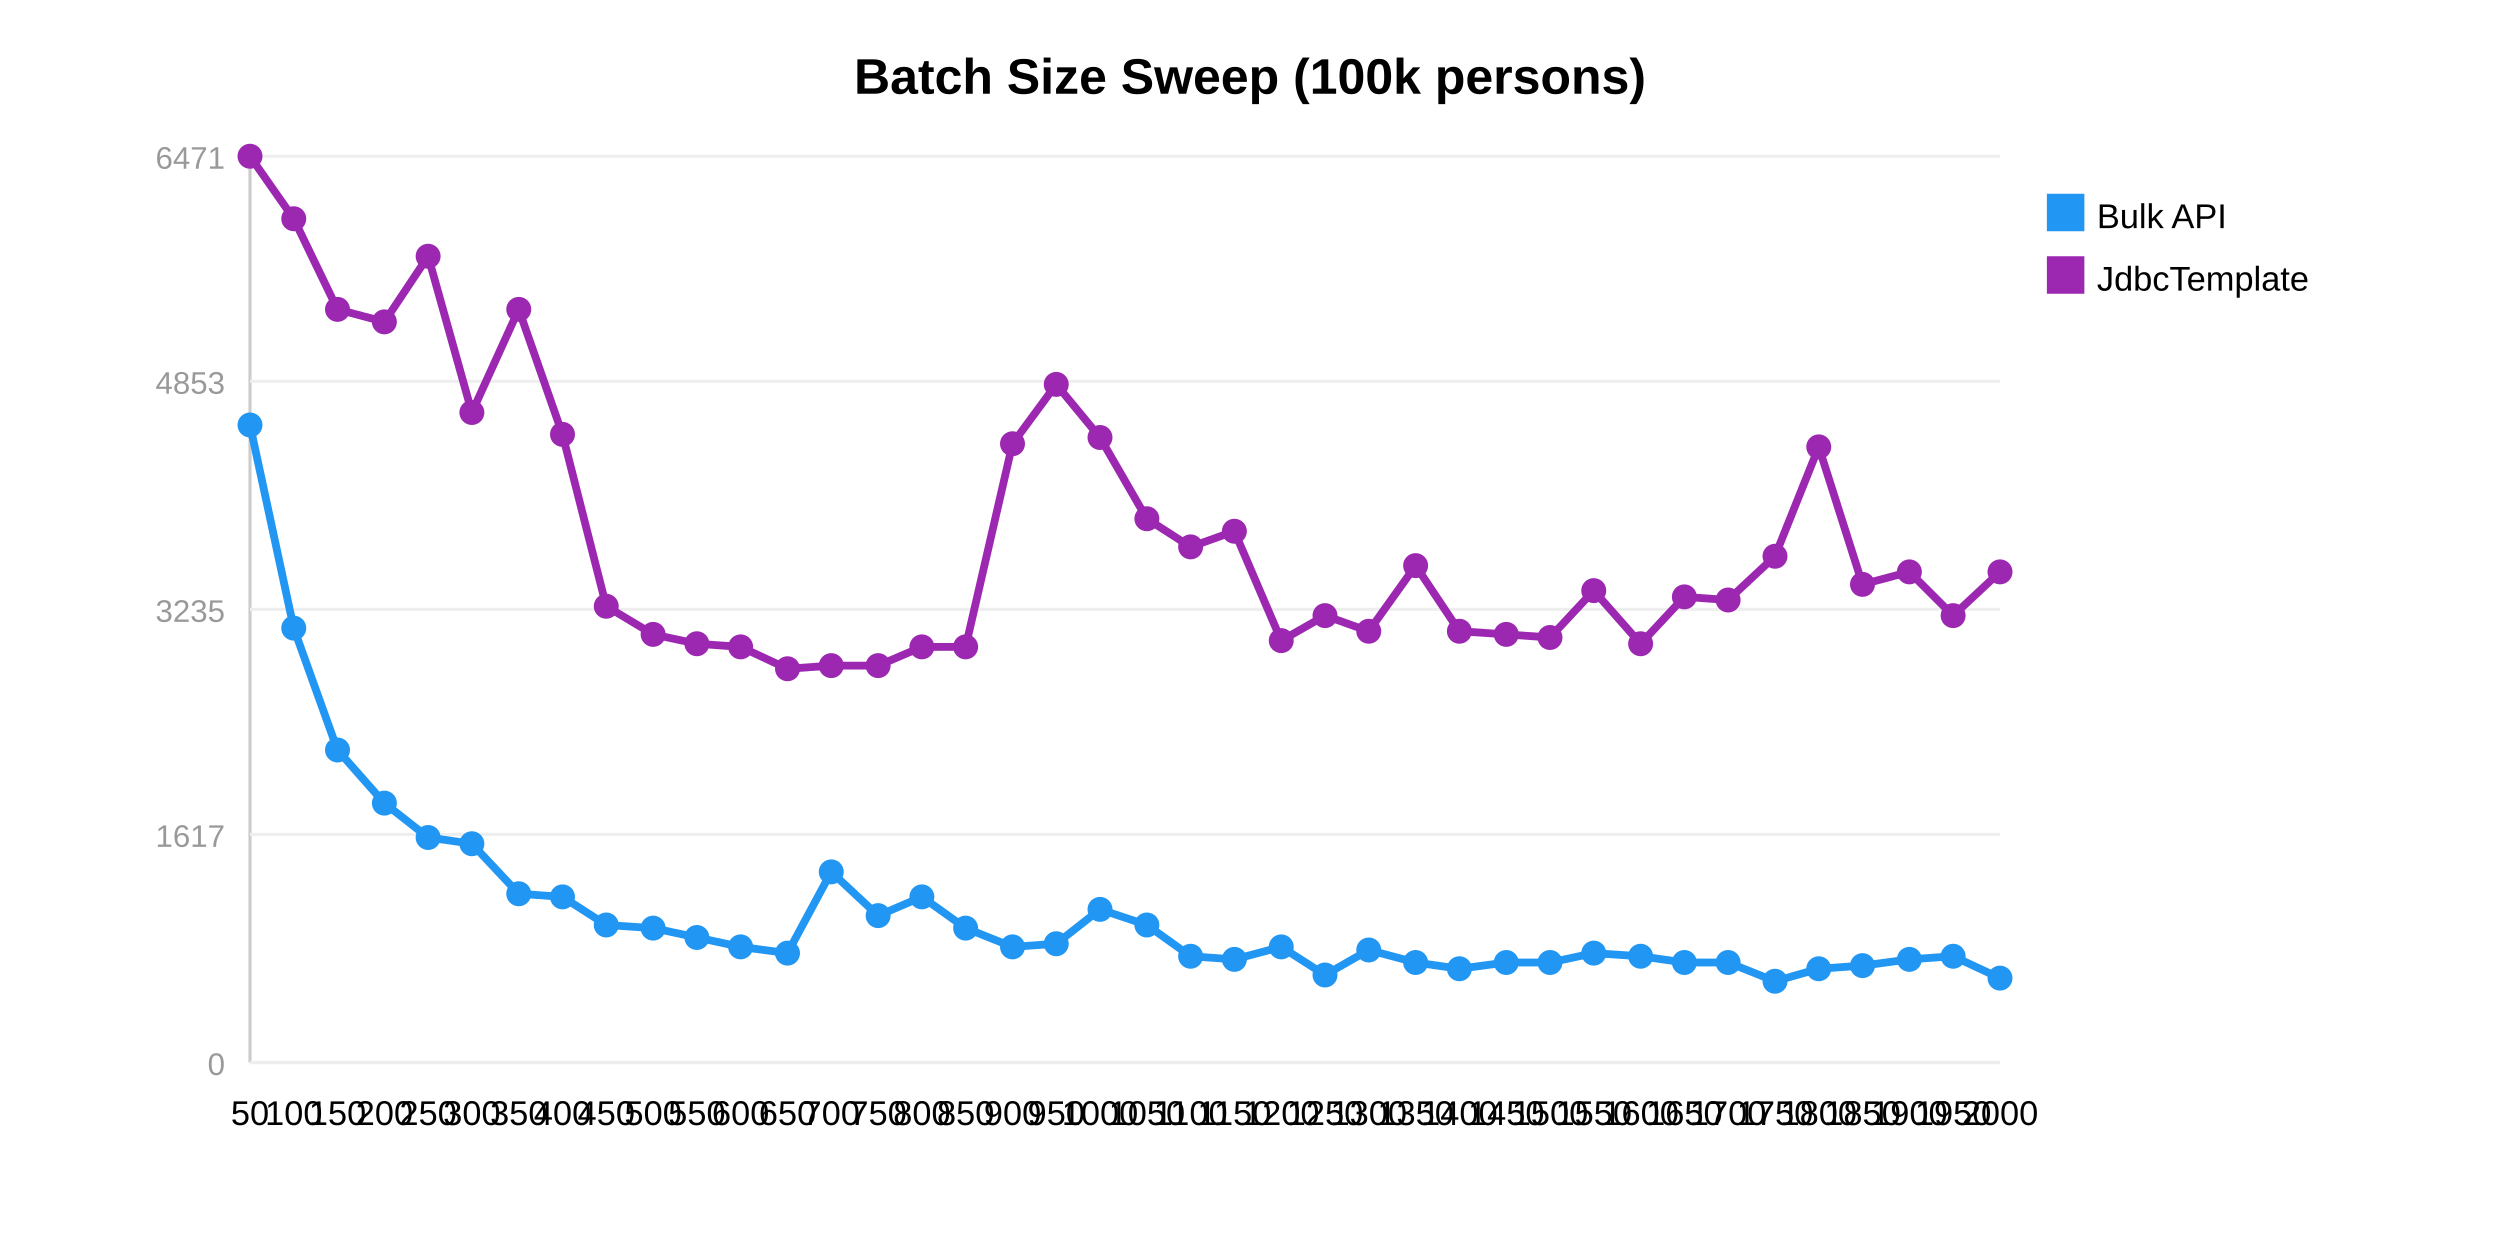
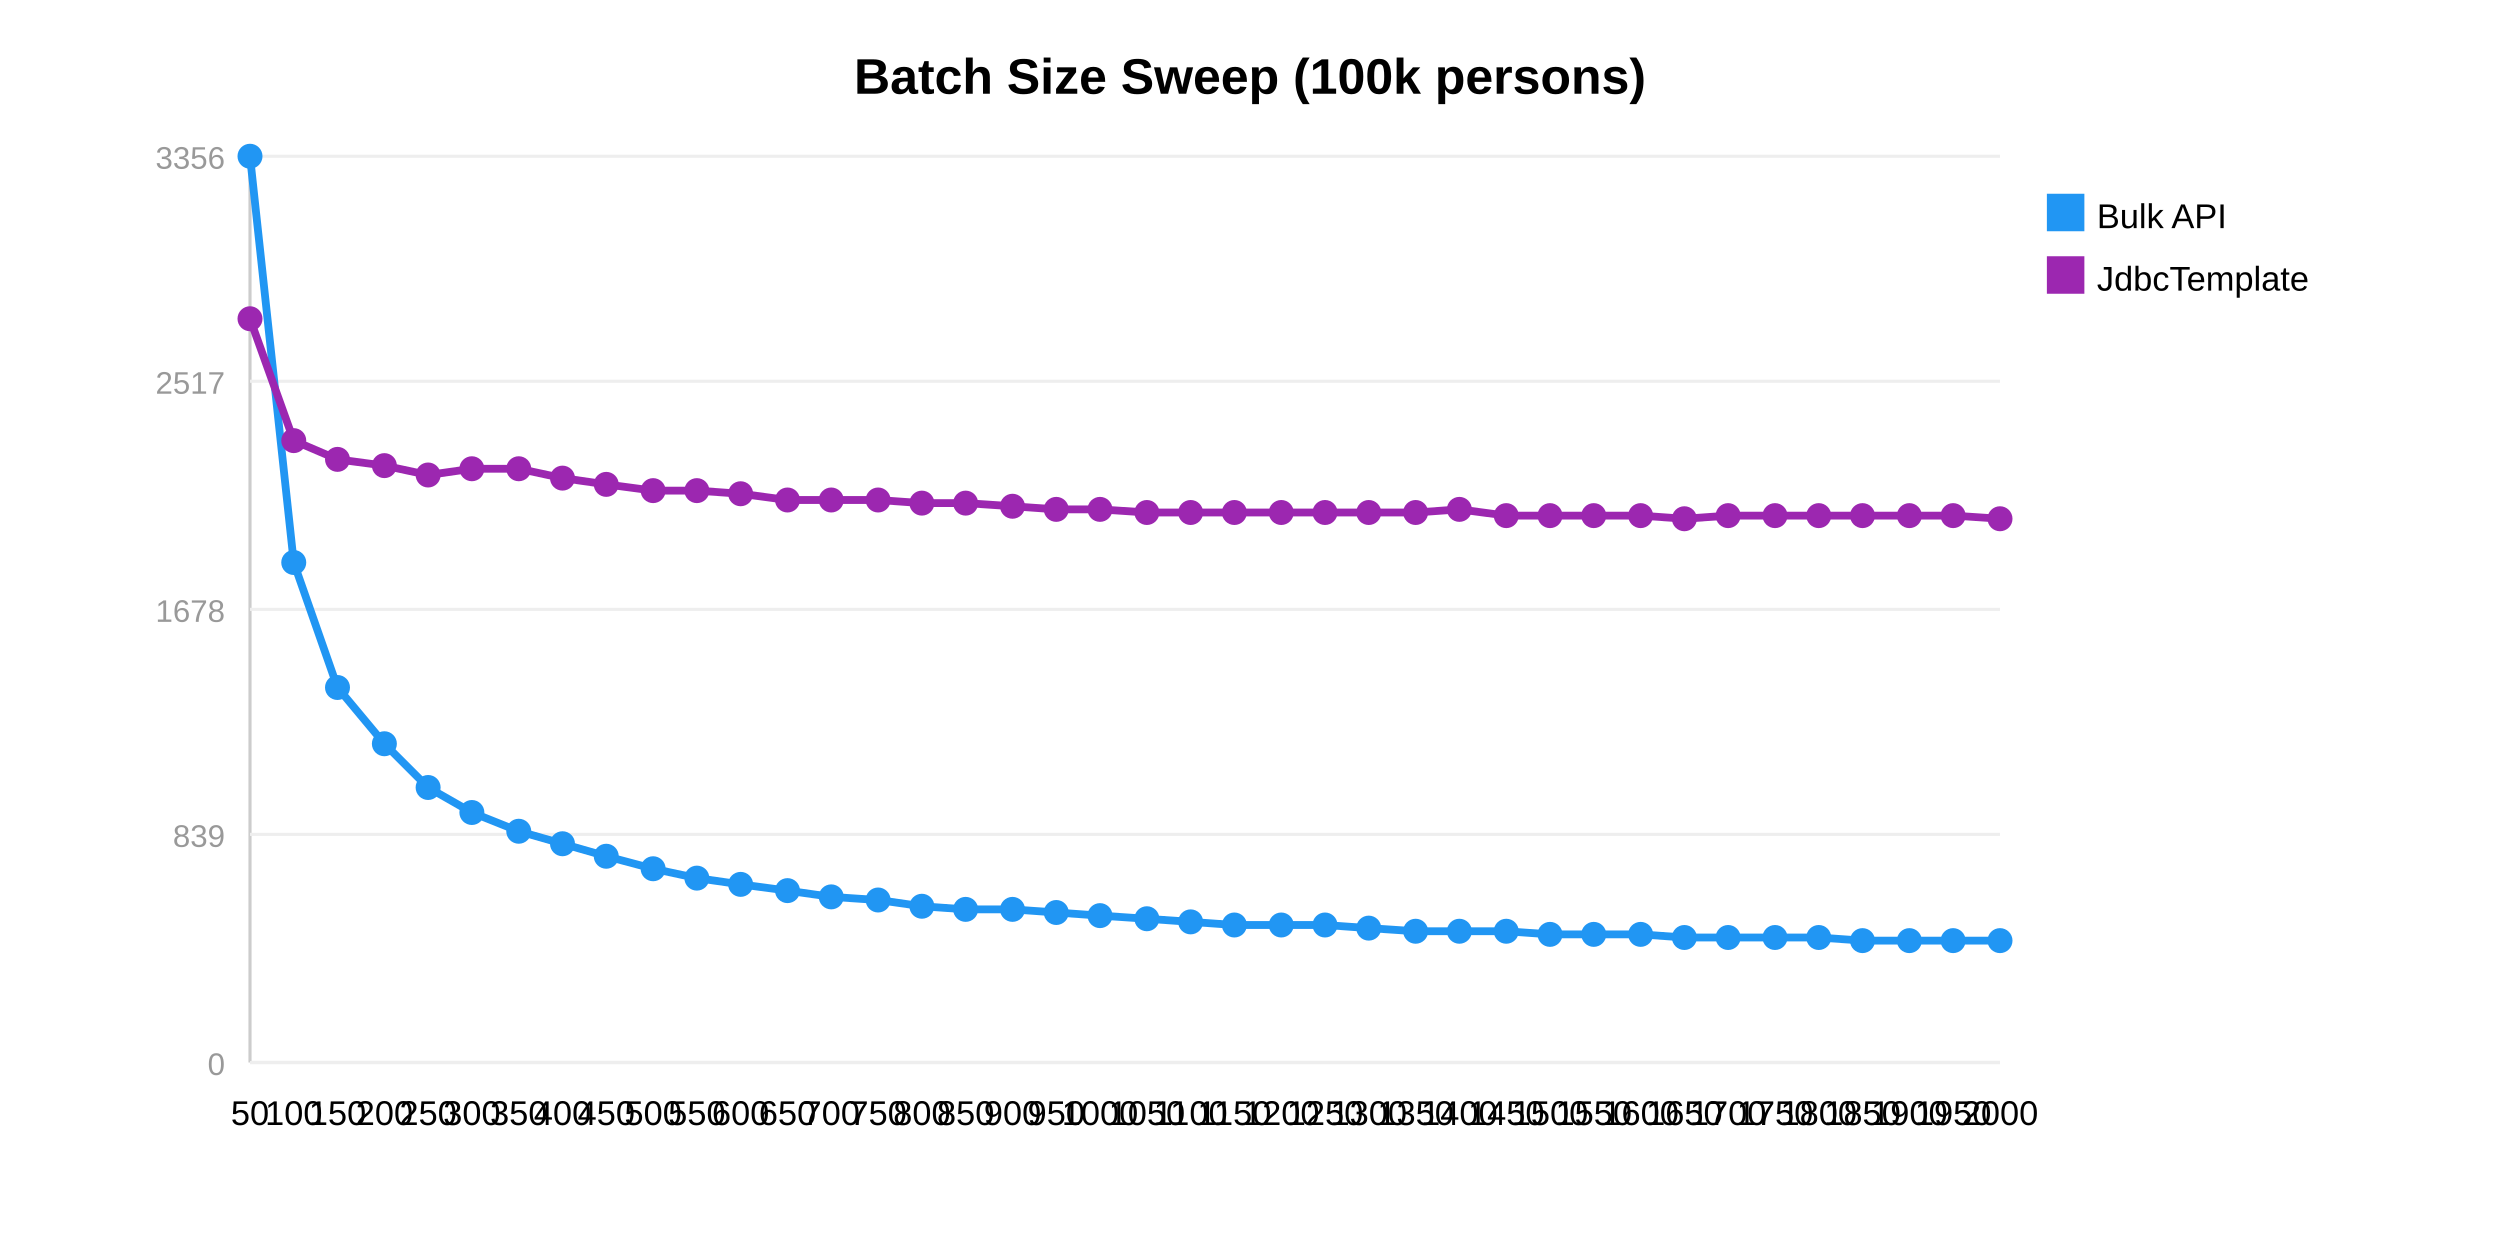
<svg xmlns="http://www.w3.org/2000/svg" width="800" height="400" font-family="Segoe UI, Arial, sans-serif">
  <rect width="800" height="400" fill="white" />
  <text x="400" y="30" text-anchor="middle" font-size="16" font-weight="bold">Batch Size Sweep (100k persons)</text>
  <line x1="80" y1="50" x2="80" y2="340" stroke="#ccc" />
  <line x1="80" y1="340" x2="640" y2="340" stroke="#ccc" />
  <text x="80" y="360" text-anchor="middle" font-size="11">50</text>
  <text x="94" y="360" text-anchor="middle" font-size="11">100</text>
  <text x="108" y="360" text-anchor="middle" font-size="11">150</text>
  <text x="123" y="360" text-anchor="middle" font-size="11">200</text>
  <text x="137" y="360" text-anchor="middle" font-size="11">250</text>
  <text x="151" y="360" text-anchor="middle" font-size="11">300</text>
  <text x="166" y="360" text-anchor="middle" font-size="11">350</text>
  <text x="180" y="360" text-anchor="middle" font-size="11">400</text>
  <text x="194" y="360" text-anchor="middle" font-size="11">450</text>
  <text x="209" y="360" text-anchor="middle" font-size="11">500</text>
  <text x="223" y="360" text-anchor="middle" font-size="11">550</text>
  <text x="237" y="360" text-anchor="middle" font-size="11">600</text>
  <text x="252" y="360" text-anchor="middle" font-size="11">650</text>
  <text x="266" y="360" text-anchor="middle" font-size="11">700</text>
  <text x="281" y="360" text-anchor="middle" font-size="11">750</text>
  <text x="295" y="360" text-anchor="middle" font-size="11">800</text>
  <text x="309" y="360" text-anchor="middle" font-size="11">850</text>
  <text x="324" y="360" text-anchor="middle" font-size="11">900</text>
  <text x="338" y="360" text-anchor="middle" font-size="11">950</text>
  <text x="352" y="360" text-anchor="middle" font-size="11">1000</text>
  <text x="367" y="360" text-anchor="middle" font-size="11">1050</text>
  <text x="381" y="360" text-anchor="middle" font-size="11">1100</text>
  <text x="395" y="360" text-anchor="middle" font-size="11">1150</text>
  <text x="410" y="360" text-anchor="middle" font-size="11">1200</text>
  <text x="424" y="360" text-anchor="middle" font-size="11">1250</text>
  <text x="438" y="360" text-anchor="middle" font-size="11">1300</text>
  <text x="453" y="360" text-anchor="middle" font-size="11">1350</text>
  <text x="467" y="360" text-anchor="middle" font-size="11">1400</text>
  <text x="482" y="360" text-anchor="middle" font-size="11">1450</text>
  <text x="496" y="360" text-anchor="middle" font-size="11">1500</text>
  <text x="510" y="360" text-anchor="middle" font-size="11">1550</text>
  <text x="525" y="360" text-anchor="middle" font-size="11">1600</text>
  <text x="539" y="360" text-anchor="middle" font-size="11">1650</text>
  <text x="553" y="360" text-anchor="middle" font-size="11">1700</text>
  <text x="568" y="360" text-anchor="middle" font-size="11">1750</text>
  <text x="582" y="360" text-anchor="middle" font-size="11">1800</text>
  <text x="596" y="360" text-anchor="middle" font-size="11">1850</text>
  <text x="611" y="360" text-anchor="middle" font-size="11">1900</text>
  <text x="625" y="360" text-anchor="middle" font-size="11">1950</text>
  <text x="640" y="360" text-anchor="middle" font-size="11">2000</text>
  <line x1="80" y1="50" x2="640" y2="50" stroke="#eee" />
-   <text x="72" y="54" text-anchor="end" font-size="10" fill="#999">6471</text>
+   <text x="72" y="54" text-anchor="end" font-size="10" fill="#999">3356</text>
  <line x1="80" y1="122" x2="640" y2="122" stroke="#eee" />
-   <text x="72" y="126" text-anchor="end" font-size="10" fill="#999">4853</text>
+   <text x="72" y="126" text-anchor="end" font-size="10" fill="#999">2517</text>
  <line x1="80" y1="195" x2="640" y2="195" stroke="#eee" />
-   <text x="72" y="199" text-anchor="end" font-size="10" fill="#999">3235</text>
+   <text x="72" y="199" text-anchor="end" font-size="10" fill="#999">1678</text>
  <line x1="80" y1="267" x2="640" y2="267" stroke="#eee" />
-   <text x="72" y="271" text-anchor="end" font-size="10" fill="#999">1617</text>
+   <text x="72" y="271" text-anchor="end" font-size="10" fill="#999">839</text>
  <line x1="80" y1="340" x2="640" y2="340" stroke="#eee" />
  <text x="72" y="344" text-anchor="end" font-size="10" fill="#999">0</text>
-   <polyline points="80,136 94,201 108,240 123,257 137,268 151,270 166,286 180,287 194,296 209,297 223,300 237,303 252,305 266,279 281,293 295,287 309,297 324,303 338,302 352,291 367,296 381,306 395,307 410,303 424,312 438,304 453,308 467,310 482,308 496,308 510,305 525,306 539,308 553,308 568,314 582,310 596,309 611,307 625,306 640,313" fill="none" stroke="#2196F3" stroke-width="2.5" />
-   <circle cx="80" cy="136" r="4" fill="#2196F3" />
-   <circle cx="94" cy="201" r="4" fill="#2196F3" />
-   <circle cx="108" cy="240" r="4" fill="#2196F3" />
-   <circle cx="123" cy="257" r="4" fill="#2196F3" />
-   <circle cx="137" cy="268" r="4" fill="#2196F3" />
-   <circle cx="151" cy="270" r="4" fill="#2196F3" />
-   <circle cx="166" cy="286" r="4" fill="#2196F3" />
-   <circle cx="180" cy="287" r="4" fill="#2196F3" />
-   <circle cx="194" cy="296" r="4" fill="#2196F3" />
-   <circle cx="209" cy="297" r="4" fill="#2196F3" />
-   <circle cx="223" cy="300" r="4" fill="#2196F3" />
-   <circle cx="237" cy="303" r="4" fill="#2196F3" />
-   <circle cx="252" cy="305" r="4" fill="#2196F3" />
-   <circle cx="266" cy="279" r="4" fill="#2196F3" />
-   <circle cx="281" cy="293" r="4" fill="#2196F3" />
-   <circle cx="295" cy="287" r="4" fill="#2196F3" />
-   <circle cx="309" cy="297" r="4" fill="#2196F3" />
-   <circle cx="324" cy="303" r="4" fill="#2196F3" />
-   <circle cx="338" cy="302" r="4" fill="#2196F3" />
-   <circle cx="352" cy="291" r="4" fill="#2196F3" />
-   <circle cx="367" cy="296" r="4" fill="#2196F3" />
-   <circle cx="381" cy="306" r="4" fill="#2196F3" />
-   <circle cx="395" cy="307" r="4" fill="#2196F3" />
-   <circle cx="410" cy="303" r="4" fill="#2196F3" />
-   <circle cx="424" cy="312" r="4" fill="#2196F3" />
-   <circle cx="438" cy="304" r="4" fill="#2196F3" />
-   <circle cx="453" cy="308" r="4" fill="#2196F3" />
-   <circle cx="467" cy="310" r="4" fill="#2196F3" />
-   <circle cx="482" cy="308" r="4" fill="#2196F3" />
-   <circle cx="496" cy="308" r="4" fill="#2196F3" />
-   <circle cx="510" cy="305" r="4" fill="#2196F3" />
-   <circle cx="525" cy="306" r="4" fill="#2196F3" />
-   <circle cx="539" cy="308" r="4" fill="#2196F3" />
-   <circle cx="553" cy="308" r="4" fill="#2196F3" />
-   <circle cx="568" cy="314" r="4" fill="#2196F3" />
-   <circle cx="582" cy="310" r="4" fill="#2196F3" />
-   <circle cx="596" cy="309" r="4" fill="#2196F3" />
-   <circle cx="611" cy="307" r="4" fill="#2196F3" />
-   <circle cx="625" cy="306" r="4" fill="#2196F3" />
-   <circle cx="640" cy="313" r="4" fill="#2196F3" />
+   <polyline points="80,50 94,180 108,220 123,238 137,252 151,260 166,266 180,270 194,274 209,278 223,281 237,283 252,285 266,287 281,288 295,290 309,291 324,291 338,292 352,293 367,294 381,295 395,296 410,296 424,296 438,297 453,298 467,298 482,298 496,299 510,299 525,299 539,300 553,300 568,300 582,300 596,301 611,301 625,301 640,301" fill="none" stroke="#2196F3" stroke-width="2.5" />
+   <circle cx="80" cy="50" r="4" fill="#2196F3" />
+   <circle cx="94" cy="180" r="4" fill="#2196F3" />
+   <circle cx="108" cy="220" r="4" fill="#2196F3" />
+   <circle cx="123" cy="238" r="4" fill="#2196F3" />
+   <circle cx="137" cy="252" r="4" fill="#2196F3" />
+   <circle cx="151" cy="260" r="4" fill="#2196F3" />
+   <circle cx="166" cy="266" r="4" fill="#2196F3" />
+   <circle cx="180" cy="270" r="4" fill="#2196F3" />
+   <circle cx="194" cy="274" r="4" fill="#2196F3" />
+   <circle cx="209" cy="278" r="4" fill="#2196F3" />
+   <circle cx="223" cy="281" r="4" fill="#2196F3" />
+   <circle cx="237" cy="283" r="4" fill="#2196F3" />
+   <circle cx="252" cy="285" r="4" fill="#2196F3" />
+   <circle cx="266" cy="287" r="4" fill="#2196F3" />
+   <circle cx="281" cy="288" r="4" fill="#2196F3" />
+   <circle cx="295" cy="290" r="4" fill="#2196F3" />
+   <circle cx="309" cy="291" r="4" fill="#2196F3" />
+   <circle cx="324" cy="291" r="4" fill="#2196F3" />
+   <circle cx="338" cy="292" r="4" fill="#2196F3" />
+   <circle cx="352" cy="293" r="4" fill="#2196F3" />
+   <circle cx="367" cy="294" r="4" fill="#2196F3" />
+   <circle cx="381" cy="295" r="4" fill="#2196F3" />
+   <circle cx="395" cy="296" r="4" fill="#2196F3" />
+   <circle cx="410" cy="296" r="4" fill="#2196F3" />
+   <circle cx="424" cy="296" r="4" fill="#2196F3" />
+   <circle cx="438" cy="297" r="4" fill="#2196F3" />
+   <circle cx="453" cy="298" r="4" fill="#2196F3" />
+   <circle cx="467" cy="298" r="4" fill="#2196F3" />
+   <circle cx="482" cy="298" r="4" fill="#2196F3" />
+   <circle cx="496" cy="299" r="4" fill="#2196F3" />
+   <circle cx="510" cy="299" r="4" fill="#2196F3" />
+   <circle cx="525" cy="299" r="4" fill="#2196F3" />
+   <circle cx="539" cy="300" r="4" fill="#2196F3" />
+   <circle cx="553" cy="300" r="4" fill="#2196F3" />
+   <circle cx="568" cy="300" r="4" fill="#2196F3" />
+   <circle cx="582" cy="300" r="4" fill="#2196F3" />
+   <circle cx="596" cy="301" r="4" fill="#2196F3" />
+   <circle cx="611" cy="301" r="4" fill="#2196F3" />
+   <circle cx="625" cy="301" r="4" fill="#2196F3" />
+   <circle cx="640" cy="301" r="4" fill="#2196F3" />
  <rect x="655" y="62" width="12" height="12" fill="#2196F3" />
  <text x="671" y="73" font-size="11">Bulk API</text>
-   <polyline points="80,50 94,70 108,99 123,103 137,82 151,132 166,99 180,139 194,194 209,203 223,206 237,207 252,214 266,213 281,213 295,207 309,207 324,142 338,123 352,140 367,166 381,175 395,170 410,205 424,197 438,202 453,181 467,202 482,203 496,204 510,189 525,206 539,191 553,192 568,178 582,143 596,187 611,183 625,197 640,183" fill="none" stroke="#9C27B0" stroke-width="2.5" />
-   <circle cx="80" cy="50" r="4" fill="#9C27B0" />
-   <circle cx="94" cy="70" r="4" fill="#9C27B0" />
-   <circle cx="108" cy="99" r="4" fill="#9C27B0" />
-   <circle cx="123" cy="103" r="4" fill="#9C27B0" />
-   <circle cx="137" cy="82" r="4" fill="#9C27B0" />
-   <circle cx="151" cy="132" r="4" fill="#9C27B0" />
-   <circle cx="166" cy="99" r="4" fill="#9C27B0" />
-   <circle cx="180" cy="139" r="4" fill="#9C27B0" />
-   <circle cx="194" cy="194" r="4" fill="#9C27B0" />
-   <circle cx="209" cy="203" r="4" fill="#9C27B0" />
-   <circle cx="223" cy="206" r="4" fill="#9C27B0" />
-   <circle cx="237" cy="207" r="4" fill="#9C27B0" />
-   <circle cx="252" cy="214" r="4" fill="#9C27B0" />
-   <circle cx="266" cy="213" r="4" fill="#9C27B0" />
-   <circle cx="281" cy="213" r="4" fill="#9C27B0" />
-   <circle cx="295" cy="207" r="4" fill="#9C27B0" />
-   <circle cx="309" cy="207" r="4" fill="#9C27B0" />
-   <circle cx="324" cy="142" r="4" fill="#9C27B0" />
-   <circle cx="338" cy="123" r="4" fill="#9C27B0" />
-   <circle cx="352" cy="140" r="4" fill="#9C27B0" />
-   <circle cx="367" cy="166" r="4" fill="#9C27B0" />
-   <circle cx="381" cy="175" r="4" fill="#9C27B0" />
-   <circle cx="395" cy="170" r="4" fill="#9C27B0" />
-   <circle cx="410" cy="205" r="4" fill="#9C27B0" />
-   <circle cx="424" cy="197" r="4" fill="#9C27B0" />
-   <circle cx="438" cy="202" r="4" fill="#9C27B0" />
-   <circle cx="453" cy="181" r="4" fill="#9C27B0" />
-   <circle cx="467" cy="202" r="4" fill="#9C27B0" />
-   <circle cx="482" cy="203" r="4" fill="#9C27B0" />
-   <circle cx="496" cy="204" r="4" fill="#9C27B0" />
-   <circle cx="510" cy="189" r="4" fill="#9C27B0" />
-   <circle cx="525" cy="206" r="4" fill="#9C27B0" />
-   <circle cx="539" cy="191" r="4" fill="#9C27B0" />
-   <circle cx="553" cy="192" r="4" fill="#9C27B0" />
-   <circle cx="568" cy="178" r="4" fill="#9C27B0" />
-   <circle cx="582" cy="143" r="4" fill="#9C27B0" />
-   <circle cx="596" cy="187" r="4" fill="#9C27B0" />
-   <circle cx="611" cy="183" r="4" fill="#9C27B0" />
-   <circle cx="625" cy="197" r="4" fill="#9C27B0" />
-   <circle cx="640" cy="183" r="4" fill="#9C27B0" />
+   <polyline points="80,102 94,141 108,147 123,149 137,152 151,150 166,150 180,153 194,155 209,157 223,157 237,158 252,160 266,160 281,160 295,161 309,161 324,162 338,163 352,163 367,164 381,164 395,164 410,164 424,164 438,164 453,164 467,163 482,165 496,165 510,165 525,165 539,166 553,165 568,165 582,165 596,165 611,165 625,165 640,166" fill="none" stroke="#9C27B0" stroke-width="2.5" />
+   <circle cx="80" cy="102" r="4" fill="#9C27B0" />
+   <circle cx="94" cy="141" r="4" fill="#9C27B0" />
+   <circle cx="108" cy="147" r="4" fill="#9C27B0" />
+   <circle cx="123" cy="149" r="4" fill="#9C27B0" />
+   <circle cx="137" cy="152" r="4" fill="#9C27B0" />
+   <circle cx="151" cy="150" r="4" fill="#9C27B0" />
+   <circle cx="166" cy="150" r="4" fill="#9C27B0" />
+   <circle cx="180" cy="153" r="4" fill="#9C27B0" />
+   <circle cx="194" cy="155" r="4" fill="#9C27B0" />
+   <circle cx="209" cy="157" r="4" fill="#9C27B0" />
+   <circle cx="223" cy="157" r="4" fill="#9C27B0" />
+   <circle cx="237" cy="158" r="4" fill="#9C27B0" />
+   <circle cx="252" cy="160" r="4" fill="#9C27B0" />
+   <circle cx="266" cy="160" r="4" fill="#9C27B0" />
+   <circle cx="281" cy="160" r="4" fill="#9C27B0" />
+   <circle cx="295" cy="161" r="4" fill="#9C27B0" />
+   <circle cx="309" cy="161" r="4" fill="#9C27B0" />
+   <circle cx="324" cy="162" r="4" fill="#9C27B0" />
+   <circle cx="338" cy="163" r="4" fill="#9C27B0" />
+   <circle cx="352" cy="163" r="4" fill="#9C27B0" />
+   <circle cx="367" cy="164" r="4" fill="#9C27B0" />
+   <circle cx="381" cy="164" r="4" fill="#9C27B0" />
+   <circle cx="395" cy="164" r="4" fill="#9C27B0" />
+   <circle cx="410" cy="164" r="4" fill="#9C27B0" />
+   <circle cx="424" cy="164" r="4" fill="#9C27B0" />
+   <circle cx="438" cy="164" r="4" fill="#9C27B0" />
+   <circle cx="453" cy="164" r="4" fill="#9C27B0" />
+   <circle cx="467" cy="163" r="4" fill="#9C27B0" />
+   <circle cx="482" cy="165" r="4" fill="#9C27B0" />
+   <circle cx="496" cy="165" r="4" fill="#9C27B0" />
+   <circle cx="510" cy="165" r="4" fill="#9C27B0" />
+   <circle cx="525" cy="165" r="4" fill="#9C27B0" />
+   <circle cx="539" cy="166" r="4" fill="#9C27B0" />
+   <circle cx="553" cy="165" r="4" fill="#9C27B0" />
+   <circle cx="568" cy="165" r="4" fill="#9C27B0" />
+   <circle cx="582" cy="165" r="4" fill="#9C27B0" />
+   <circle cx="596" cy="165" r="4" fill="#9C27B0" />
+   <circle cx="611" cy="165" r="4" fill="#9C27B0" />
+   <circle cx="625" cy="165" r="4" fill="#9C27B0" />
+   <circle cx="640" cy="166" r="4" fill="#9C27B0" />
  <rect x="655" y="82" width="12" height="12" fill="#9C27B0" />
  <text x="671" y="93" font-size="11">JdbcTemplate</text>
</svg>
